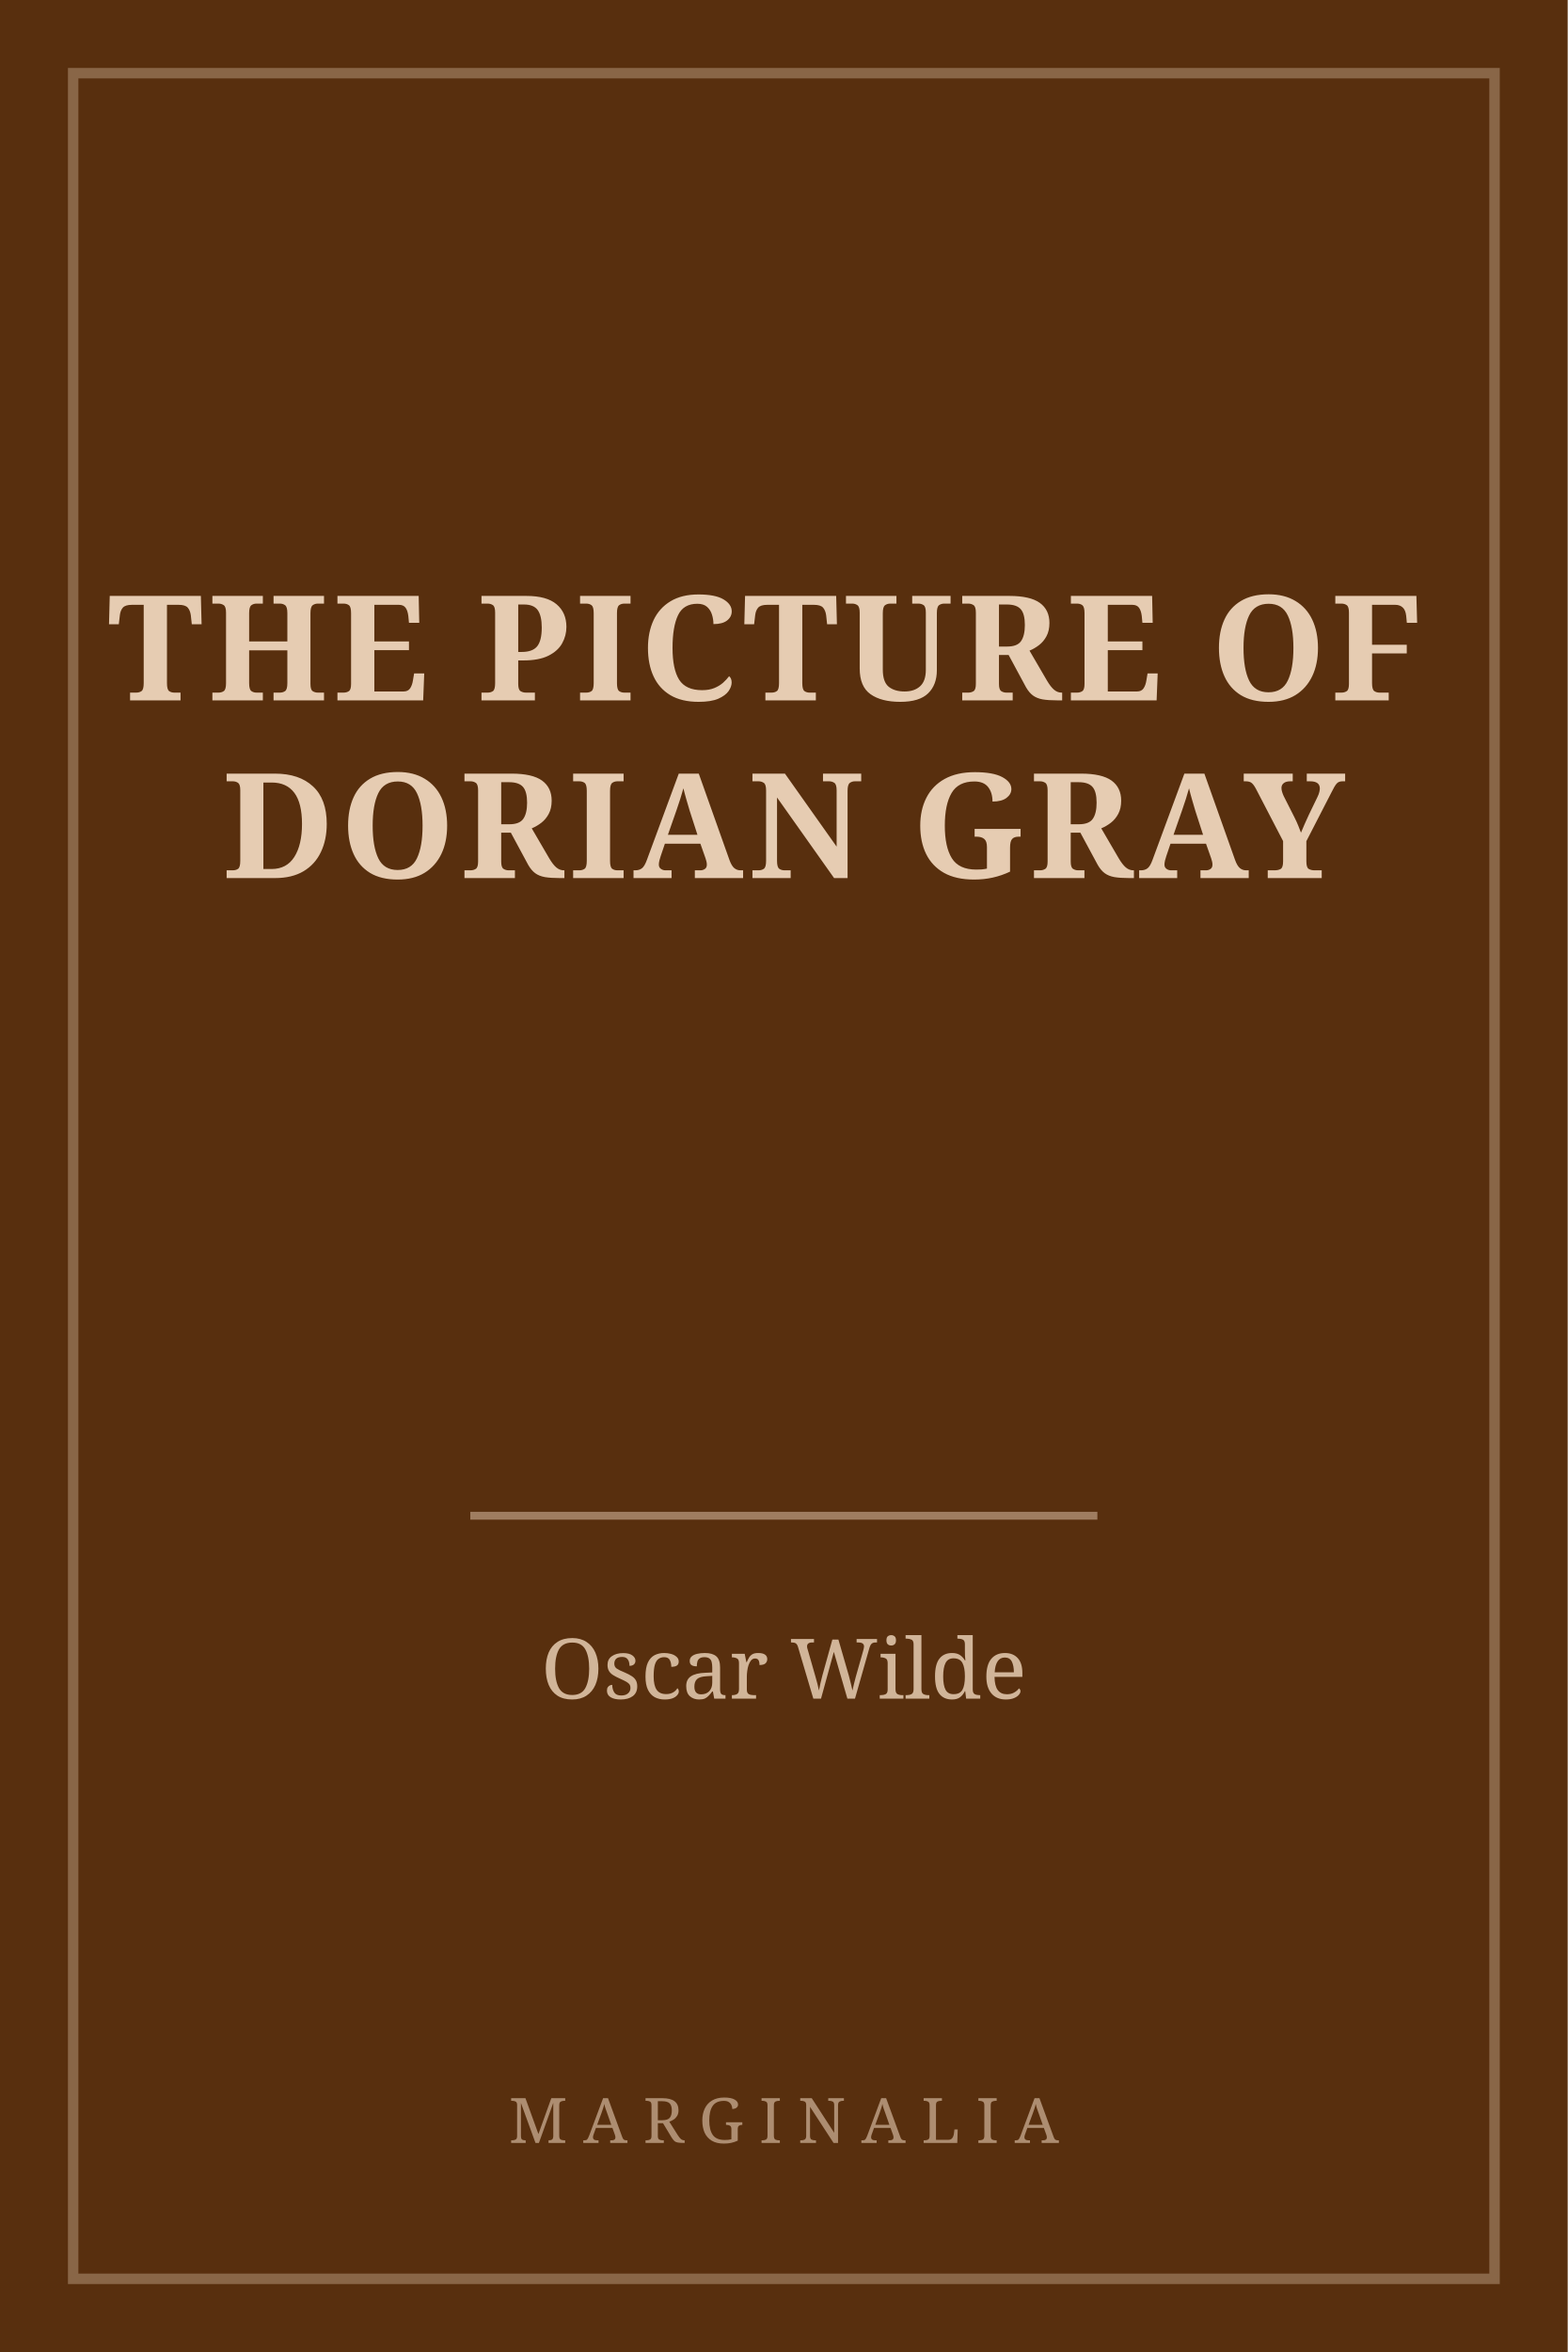
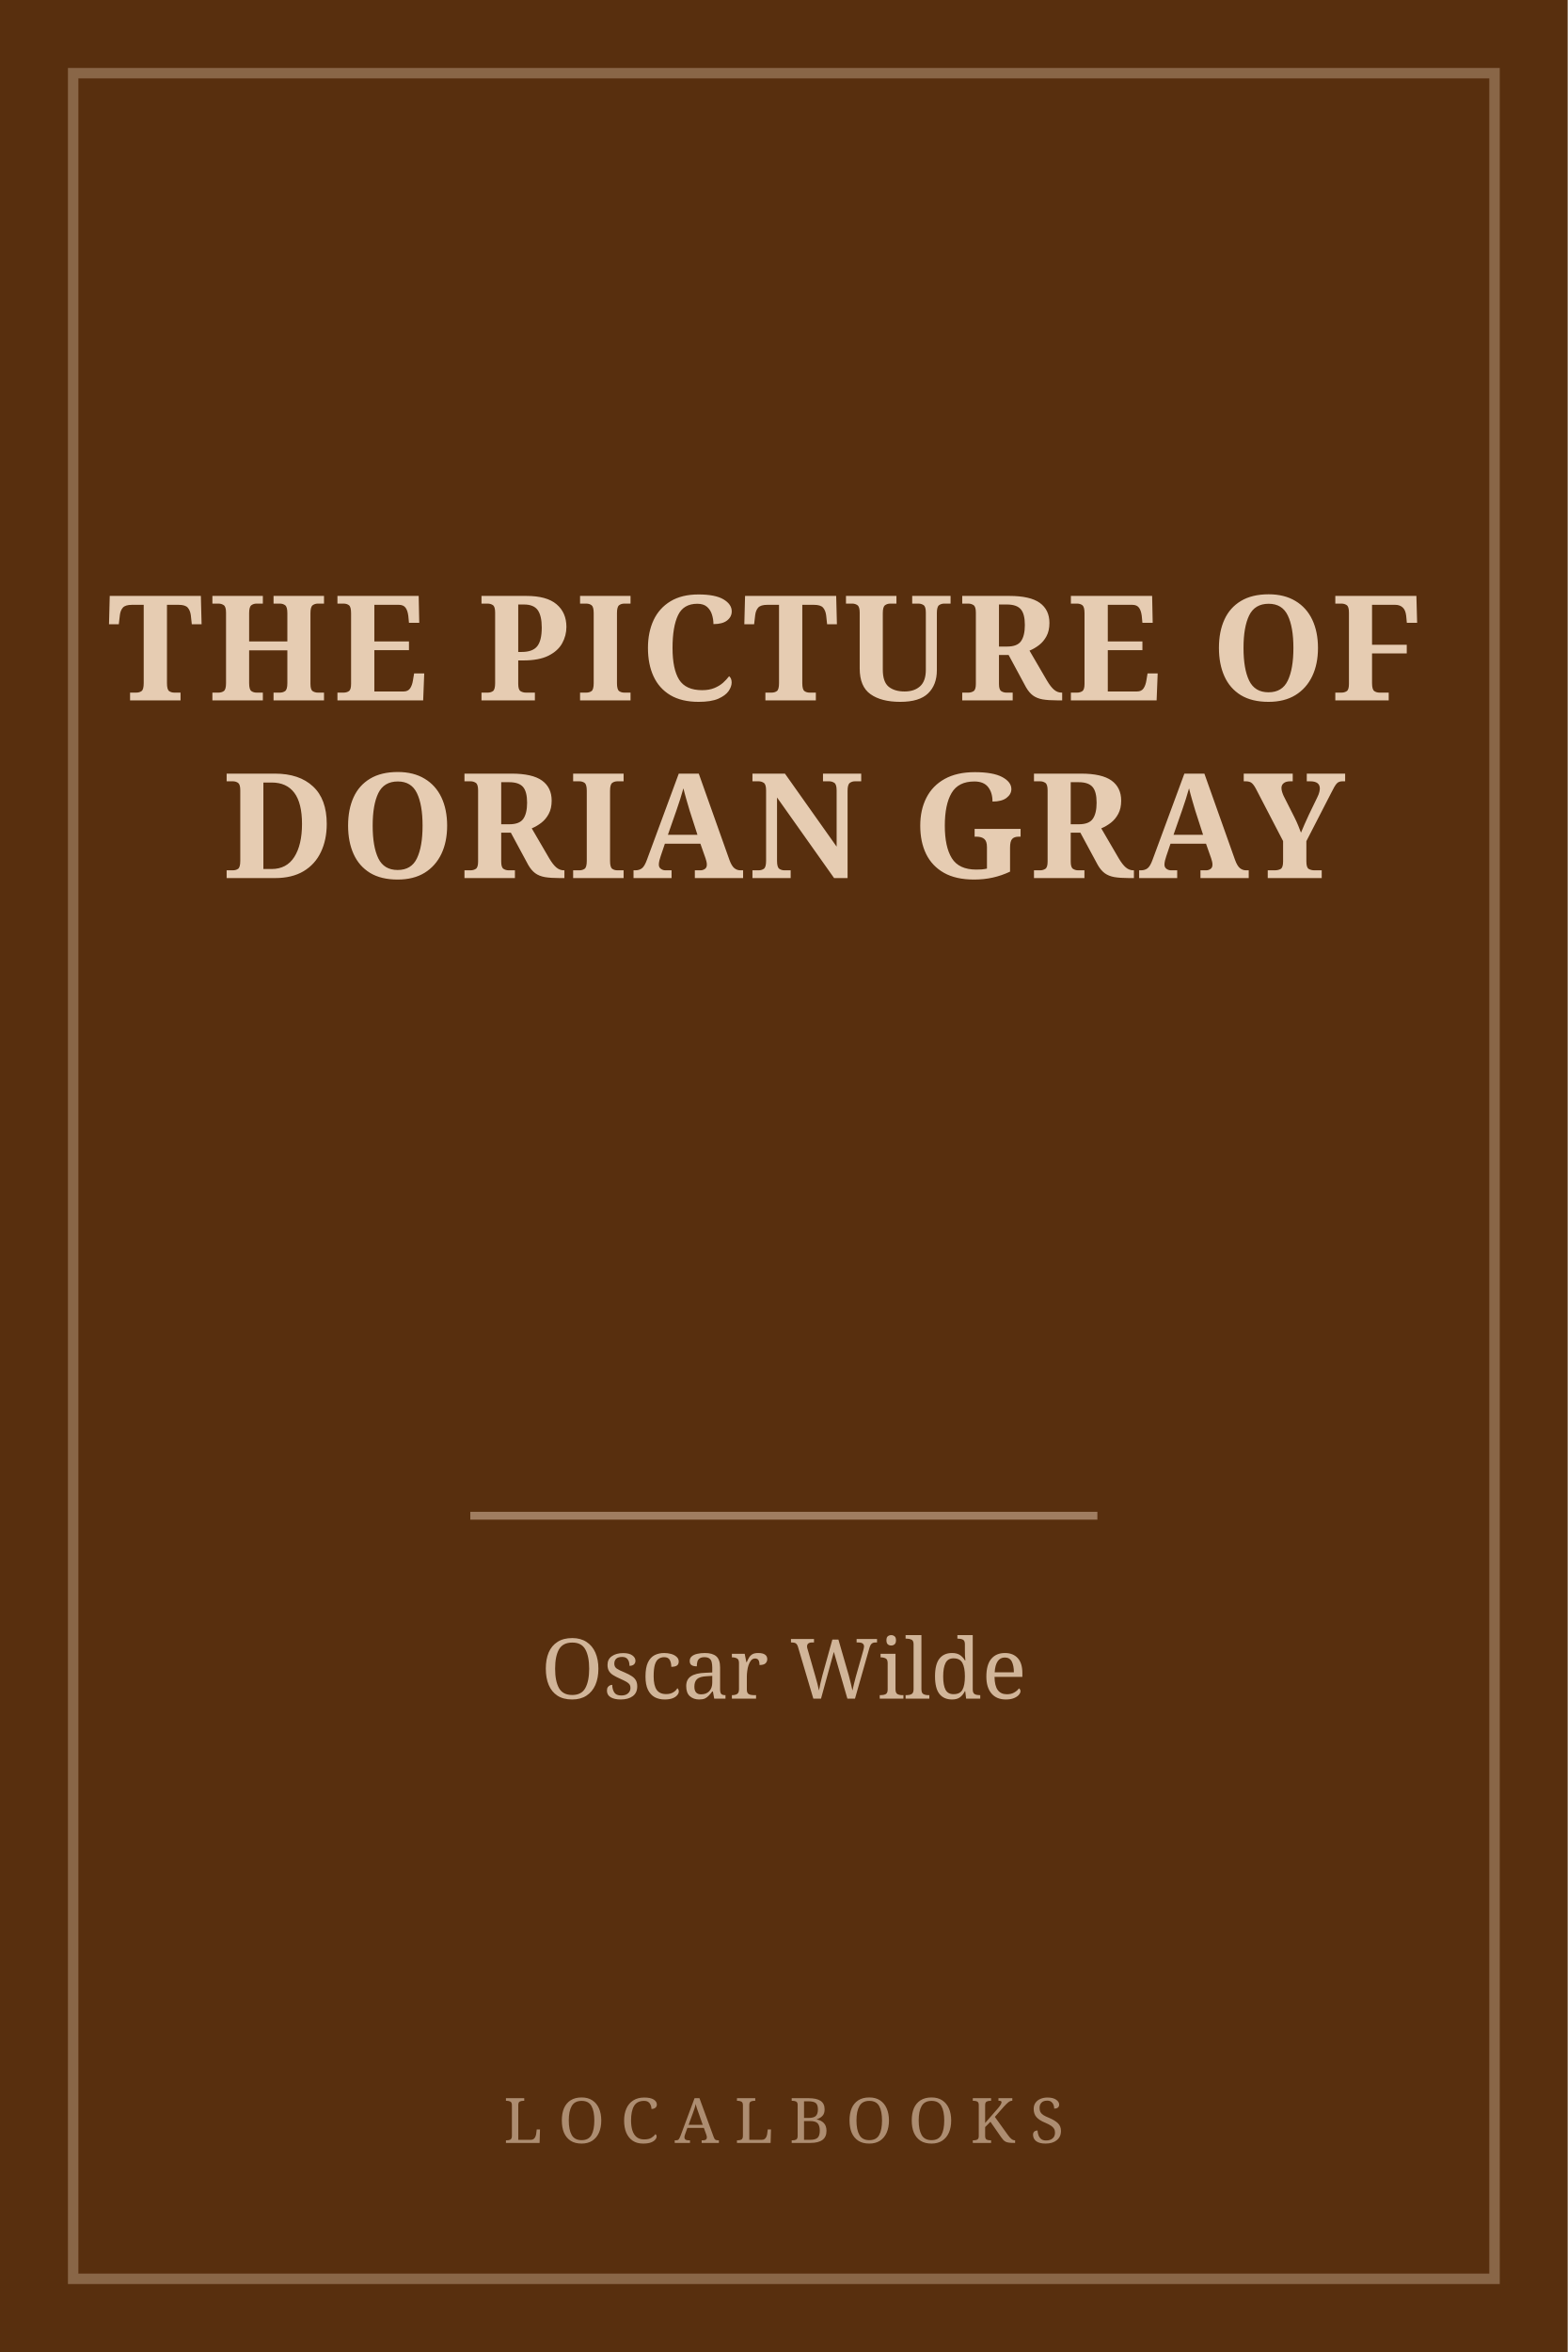
<svg xmlns="http://www.w3.org/2000/svg" width="300" height="450" viewBox="0 0 300 450">
  <rect width="300" height="450" fill="#582f0e" />
  <rect x="14" y="14" width="272" height="422" fill="none" stroke="#e6ccb2" stroke-opacity="0.35" stroke-width="2" />
  <text x="150" y="134" font-family="Georgia, serif" font-size="28" font-weight="bold" fill="#e6ccb2" text-anchor="middle" letter-spacing="1">
    <tspan x="150" dy="0">THE PICTURE OF</tspan>
    <tspan x="150" dy="34">DORIAN GRAY</tspan>
  </text>
  <line x1="90" y1="290" x2="210" y2="290" stroke="#e6ccb2" stroke-opacity="0.5" stroke-width="1.5" />
  <text x="150" y="325" font-family="Georgia, serif" font-size="16" fill="#e6ccb2" fill-opacity="0.85" text-anchor="middle">Oscar Wilde</text>
-   <text x="150" y="410" font-family="Georgia, serif" font-size="12" fill="#e6ccb2" fill-opacity="0.6" text-anchor="middle" letter-spacing="3">MARGINALIA</text>
+   <text x="150" y="410" font-family="Georgia, serif" font-size="12" fill="#e6ccb2" fill-opacity="0.6" text-anchor="middle" letter-spacing="3">LOCALBOOKS</text>
</svg>
